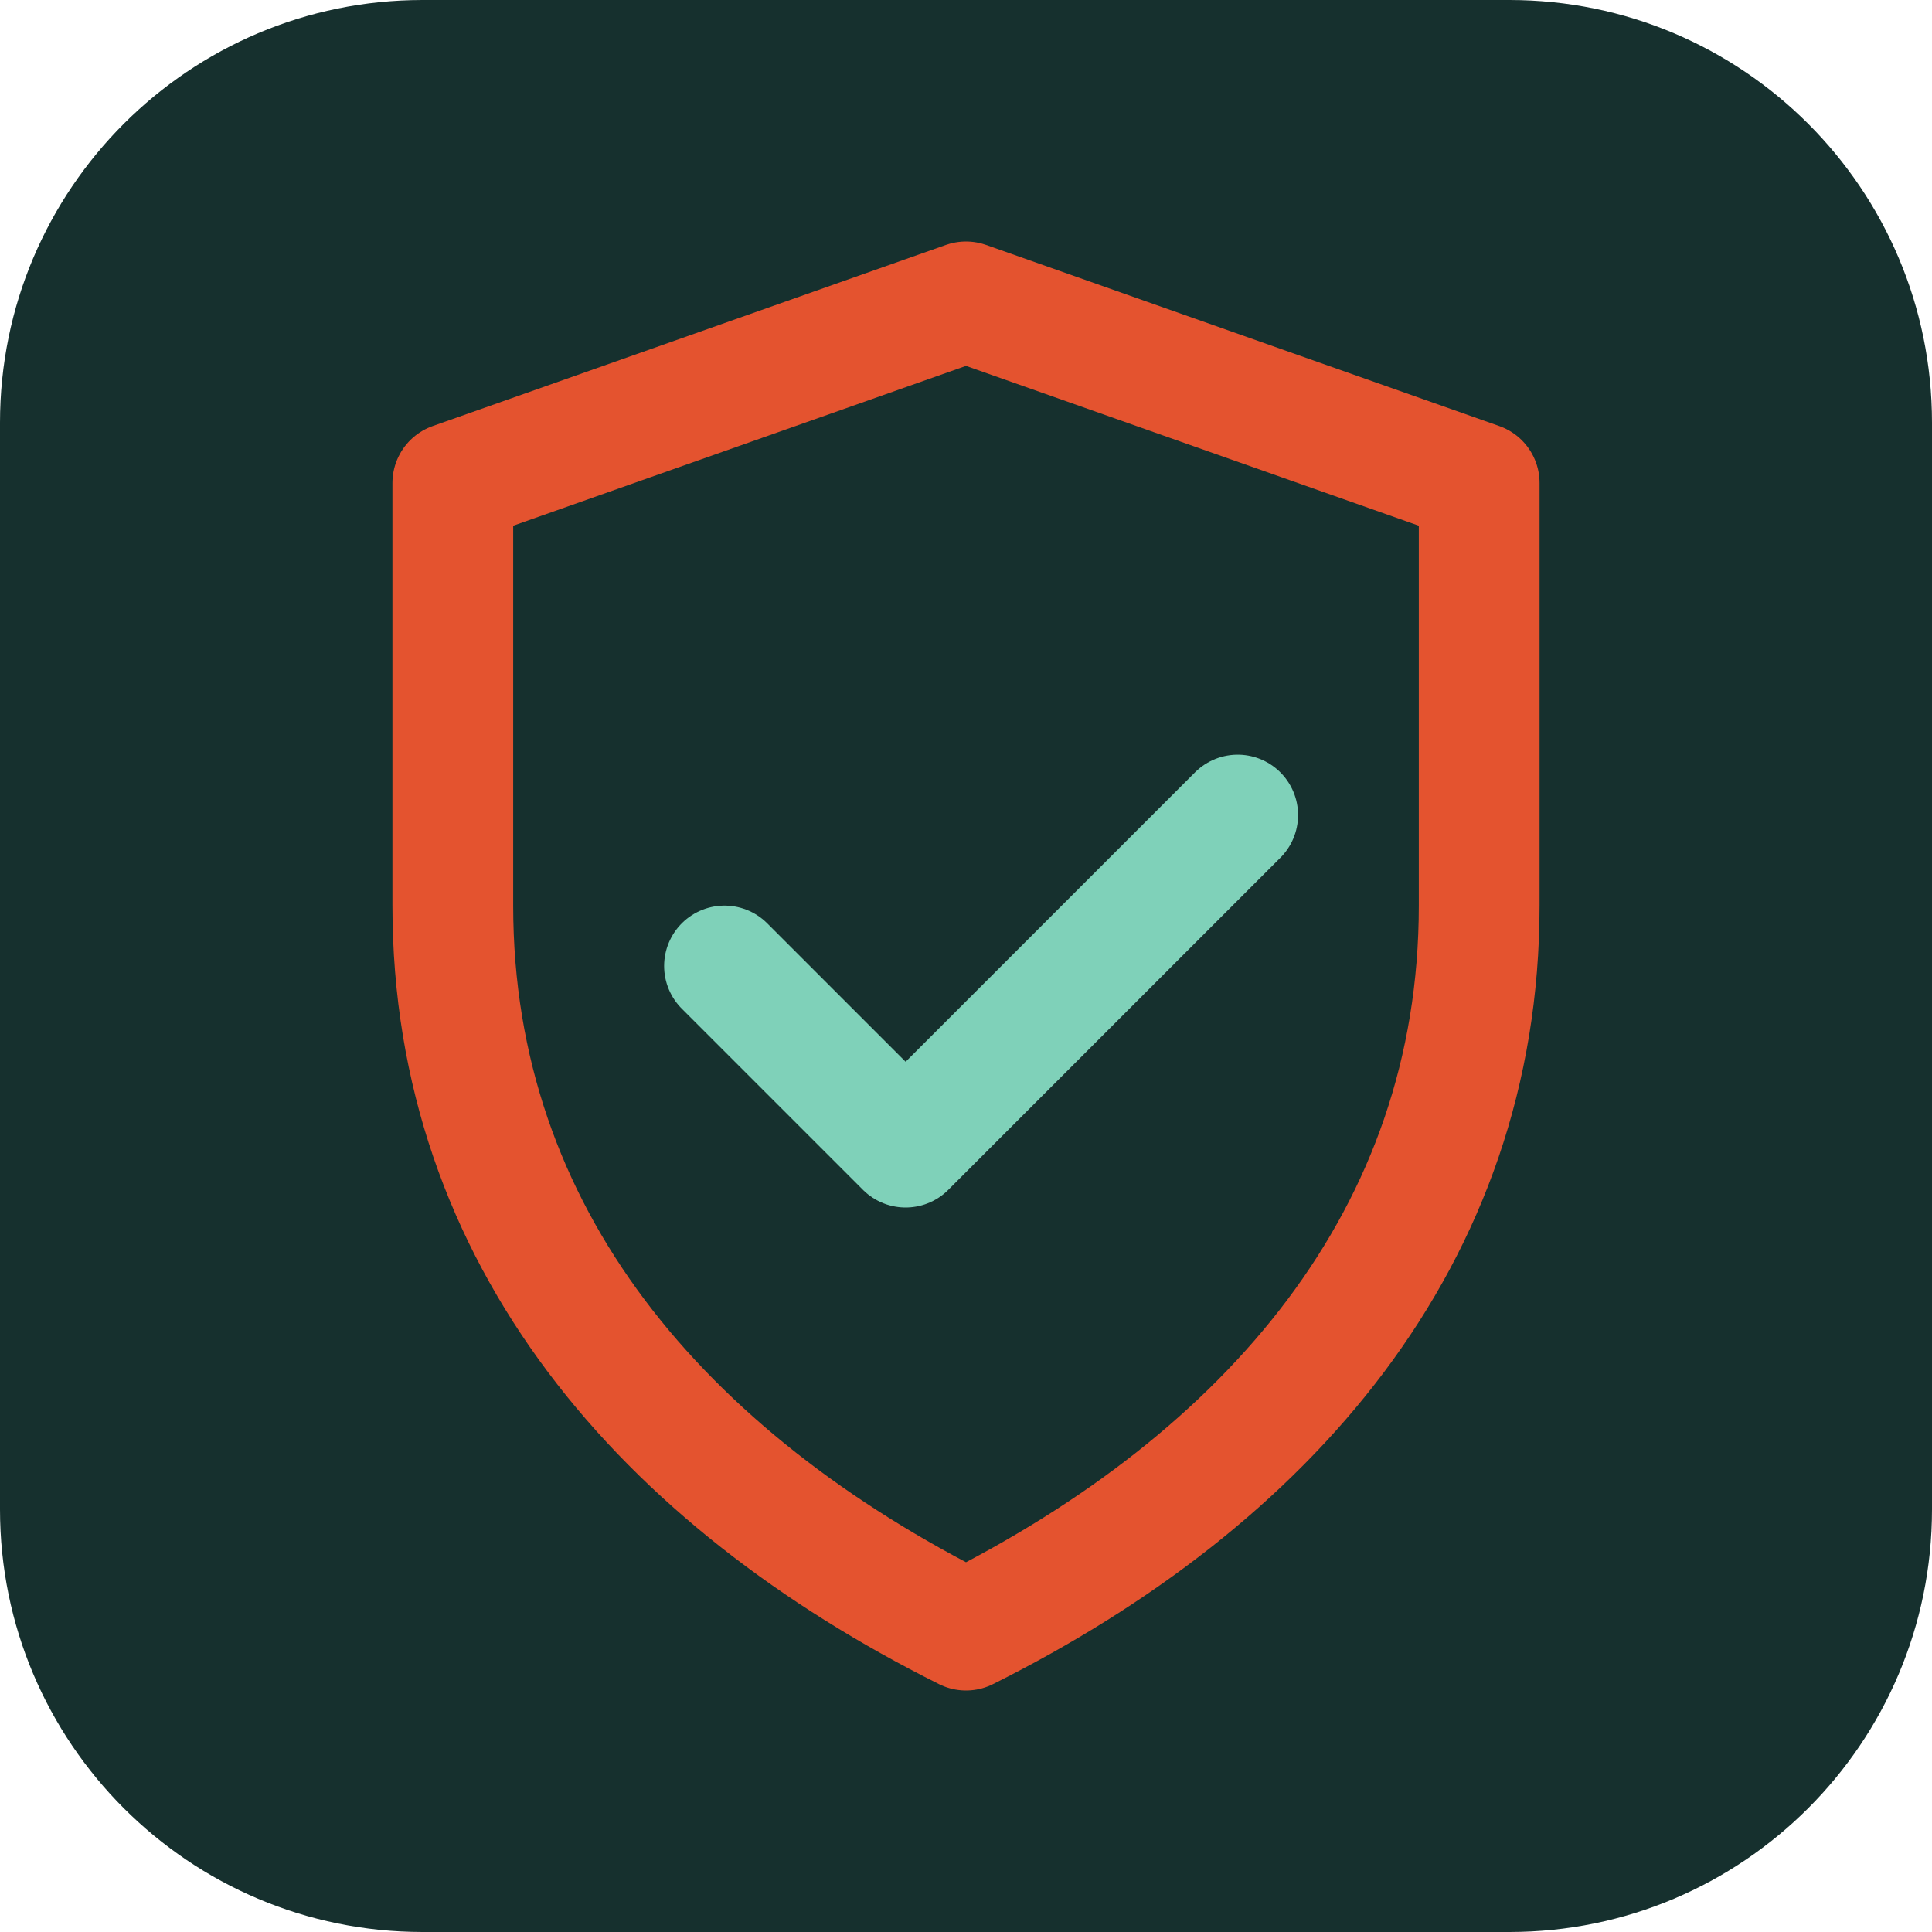
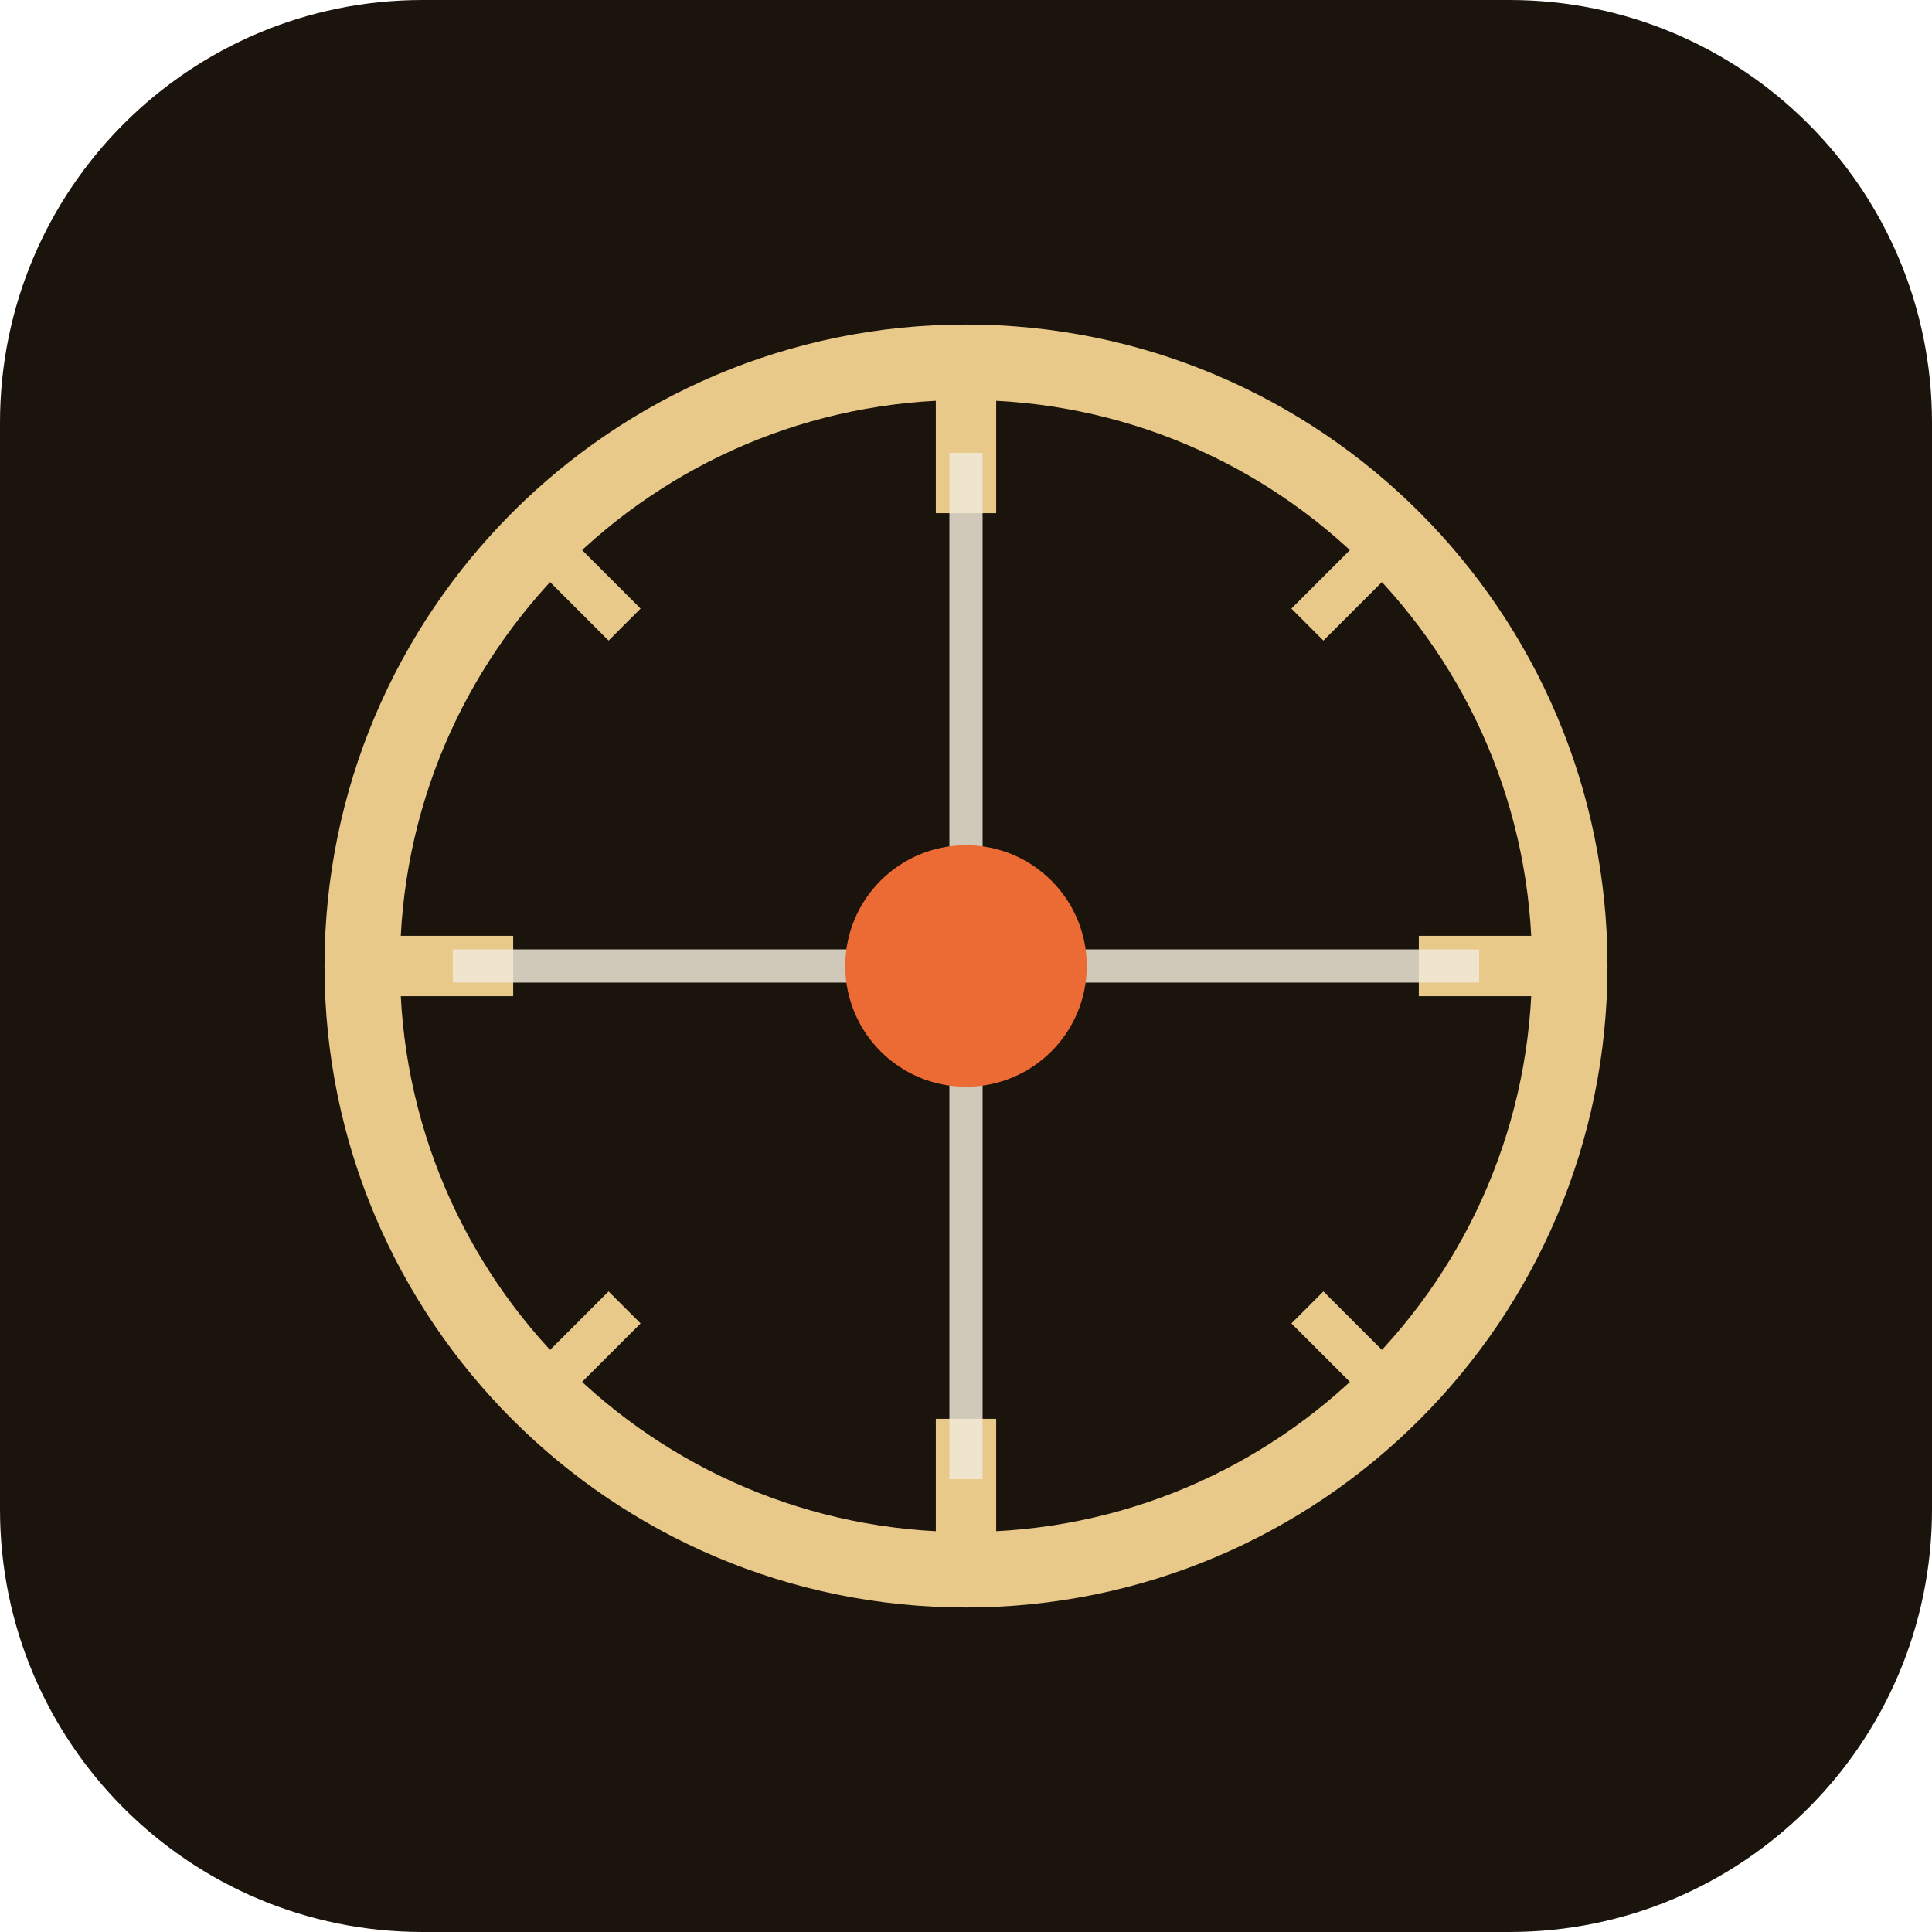
<svg xmlns="http://www.w3.org/2000/svg" viewBox="0 0 64 64">
-   <rect width="64" height="64" rx="14" fill="#16302e" />
-   <path d="M32 10l17 6v14c0 11-7 19-17 24-10-5-17-13-17-24V16z" stroke="#e4532f" stroke-width="4" fill="none" stroke-linejoin="round" />
-   <path d="M24 32l6 6 11-11" stroke="#7fd1b9" stroke-width="4" fill="none" stroke-linecap="round" stroke-linejoin="round" />
+   <rect width="64" height="64" rx="14" fill="#1a140c" />
+   <circle cx="32" cy="32" r="20" fill="none" stroke="#e9c98a" stroke-width="2.5" />
+   <line x1="32" y1="12" x2="32" y2="17" stroke="#e9c98a" stroke-width="2" />
+   <line x1="32" y1="47" x2="32" y2="52" stroke="#e9c98a" stroke-width="2" />
+   <line x1="12" y1="32" x2="17" y2="32" stroke="#e9c98a" stroke-width="2" />
+   <line x1="47" y1="32" x2="52" y2="32" stroke="#e9c98a" stroke-width="2" />
+   <line x1="17.86" y1="17.86" x2="20.69" y2="20.69" stroke="#e9c98a" stroke-width="1.5" />
+   <line x1="46.14" y1="17.86" x2="43.31" y2="20.69" stroke="#e9c98a" stroke-width="1.5" />
+   <line x1="17.86" y1="46.14" x2="20.69" y2="43.31" stroke="#e9c98a" stroke-width="1.5" />
+   <line x1="46.14" y1="46.14" x2="43.31" y2="43.31" stroke="#e9c98a" stroke-width="1.5" />
+   <line x1="15" y1="32" x2="49" y2="32" stroke="#f0e9d7" stroke-width="1.1" opacity=".85" />
+   <line x1="32" y1="15" x2="32" y2="49" stroke="#f0e9d7" stroke-width="1.1" opacity=".85" />
+   <circle cx="32" cy="32" r="4" fill="#ec6a33" />
</svg>
